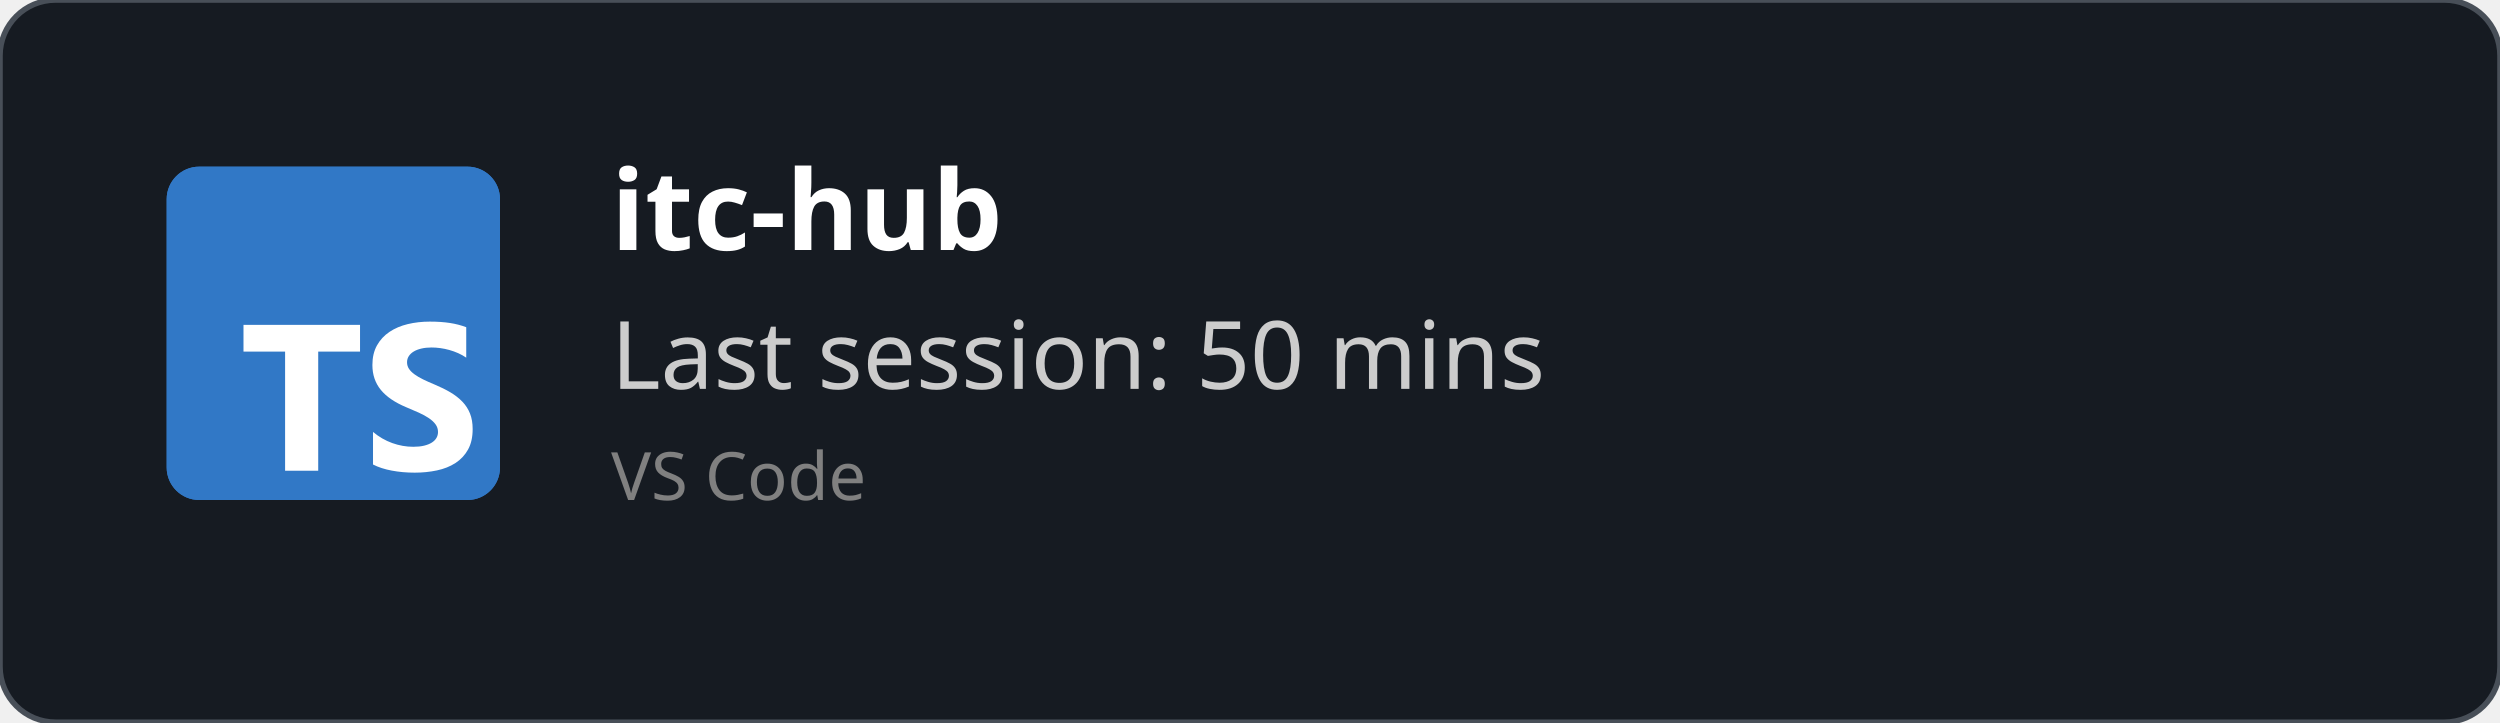
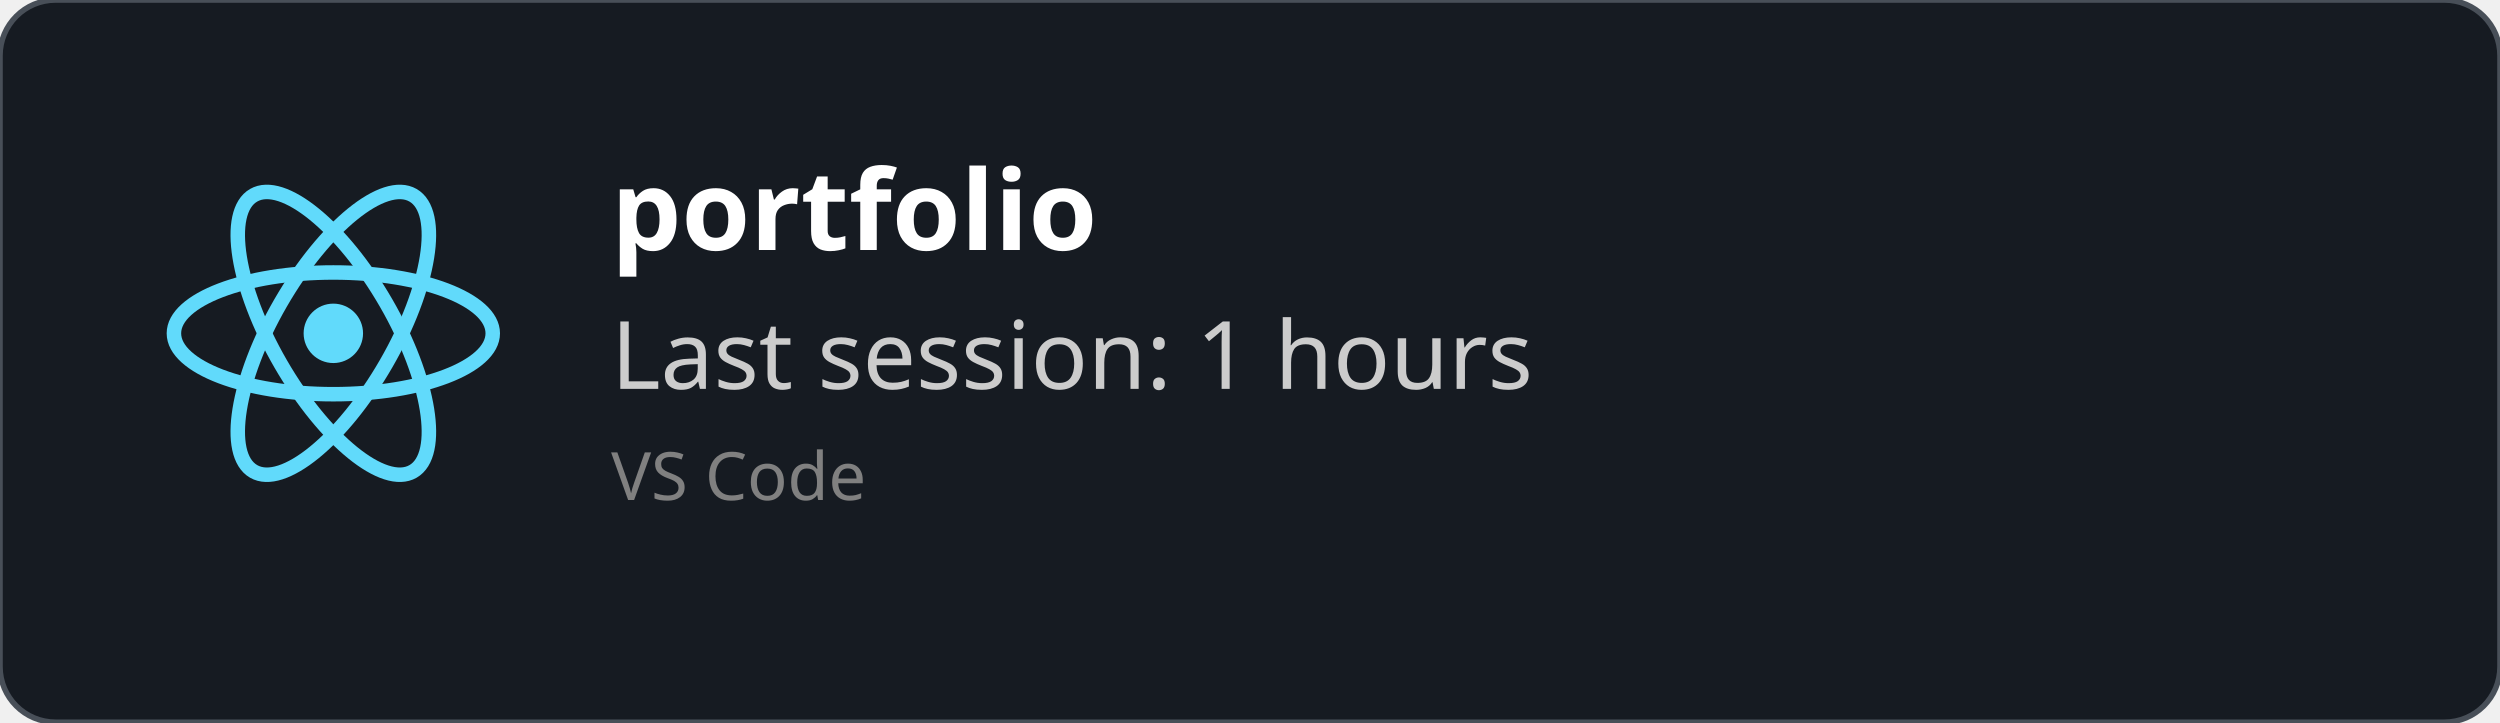
<svg xmlns="http://www.w3.org/2000/svg" width="450" height="130" viewBox="0 0 450 130" fill="none" role="img">
  <style>
    *{
        font-family: 'Segoe UI', Ubuntu, monospace
    }
    </style>
  <defs>
    <clipPath id="horizontalClip" x="20" y="20" width="500" height="200">
      <rect x="90" y="20" width="300" height="50" />
    </clipPath>
  </defs>
  <rect width="450" height="130" fill="rgba(22,27,34)" stroke="#484f58" stroke-width="1" fill-opacity="1" stroke-opacity="1" x="0" y="0" rx="10px" ry="10px">
    </rect>
-   <svg fill="none" height="60" viewBox="0 0 512 512" width="60" x="30" y="30">
-     <rect fill="#3178c6" height="512" rx="50" width="512" />
-     <rect fill="#3178c6" height="512" rx="50" width="512" />
-     <path clip-rule="evenodd" d="m316.939 407.424v50.061c8.138 4.172 17.763 7.3 28.875 9.386s22.823 3.129 35.135 3.129c11.999 0 23.397-1.147 34.196-3.442 10.799-2.294 20.268-6.075 28.406-11.342 8.138-5.266 14.581-12.15 19.328-20.65s7.121-19.007 7.121-31.522c0-9.074-1.356-17.026-4.069-23.857s-6.625-12.906-11.738-18.225c-5.112-5.319-11.242-10.091-18.389-14.315s-15.207-8.213-24.18-11.967c-6.573-2.712-12.468-5.345-17.685-7.9-5.217-2.556-9.651-5.163-13.303-7.822-3.652-2.66-6.469-5.476-8.451-8.448-1.982-2.973-2.974-6.336-2.974-10.091 0-3.441.887-6.544 2.661-9.308s4.278-5.136 7.512-7.118c3.235-1.981 7.199-3.52 11.894-4.615 4.696-1.095 9.912-1.642 15.651-1.642 4.173 0 8.581.313 13.224.938 4.643.626 9.312 1.591 14.008 2.894 4.695 1.304 9.259 2.947 13.694 4.928 4.434 1.982 8.529 4.276 12.285 6.884v-46.776c-7.616-2.92-15.937-5.084-24.962-6.492s-19.381-2.112-31.066-2.112c-11.895 0-23.163 1.278-33.805 3.833s-20.006 6.544-28.093 11.967c-8.086 5.424-14.476 12.333-19.171 20.729-4.695 8.395-7.043 18.433-7.043 30.114 0 14.914 4.304 27.638 12.912 38.172 8.607 10.533 21.675 19.45 39.204 26.751 6.886 2.816 13.303 5.579 19.25 8.291s11.086 5.528 15.415 8.448c4.33 2.92 7.747 6.101 10.252 9.543 2.504 3.441 3.756 7.352 3.756 11.733 0 3.233-.783 6.231-2.348 8.995s-3.939 5.162-7.121 7.196-7.147 3.624-11.894 4.771c-4.748 1.148-10.303 1.721-16.668 1.721-10.851 0-21.597-1.903-32.24-5.71-10.642-3.806-20.502-9.516-29.579-17.13zm-84.159-123.342h64.22v-41.082h-179v41.082h63.906v182.918h50.874z" fill="#fff" fill-rule="evenodd" />
+   <svg height="60" width="60" x="30" y="30" viewBox="-11.5 -10.232 23 20.463">
+     <circle cx="0" cy="0" r="2.05" fill="#61dafb" />
+     <g stroke="#61dafb" stroke-width="1" fill="none">
+       <ellipse rx="11" ry="4.2" />
+       <ellipse rx="11" ry="4.2" transform="rotate(60)" />
+       <ellipse rx="11" ry="4.2" transform="rotate(120)" />
+     </g>
  </svg>
  <text x="110" y="45" font-size="20" clip-path="url(#horizontalClip)" font-weight="bold" font-family="Ubuntu" fill="white">
-     itc-hub
+     portfolio
    </text>
  <text x="110" y="70" font-size="17px" font-family="Ubuntu" fill="#ccc">
-     Last session: 50 mins
+     Last session: 1 hours
    </text>
  <text x="110" y="90" font-size="12px" font-family="Ubuntu" fill="grey">
    VS Code
    </text>
</svg>
